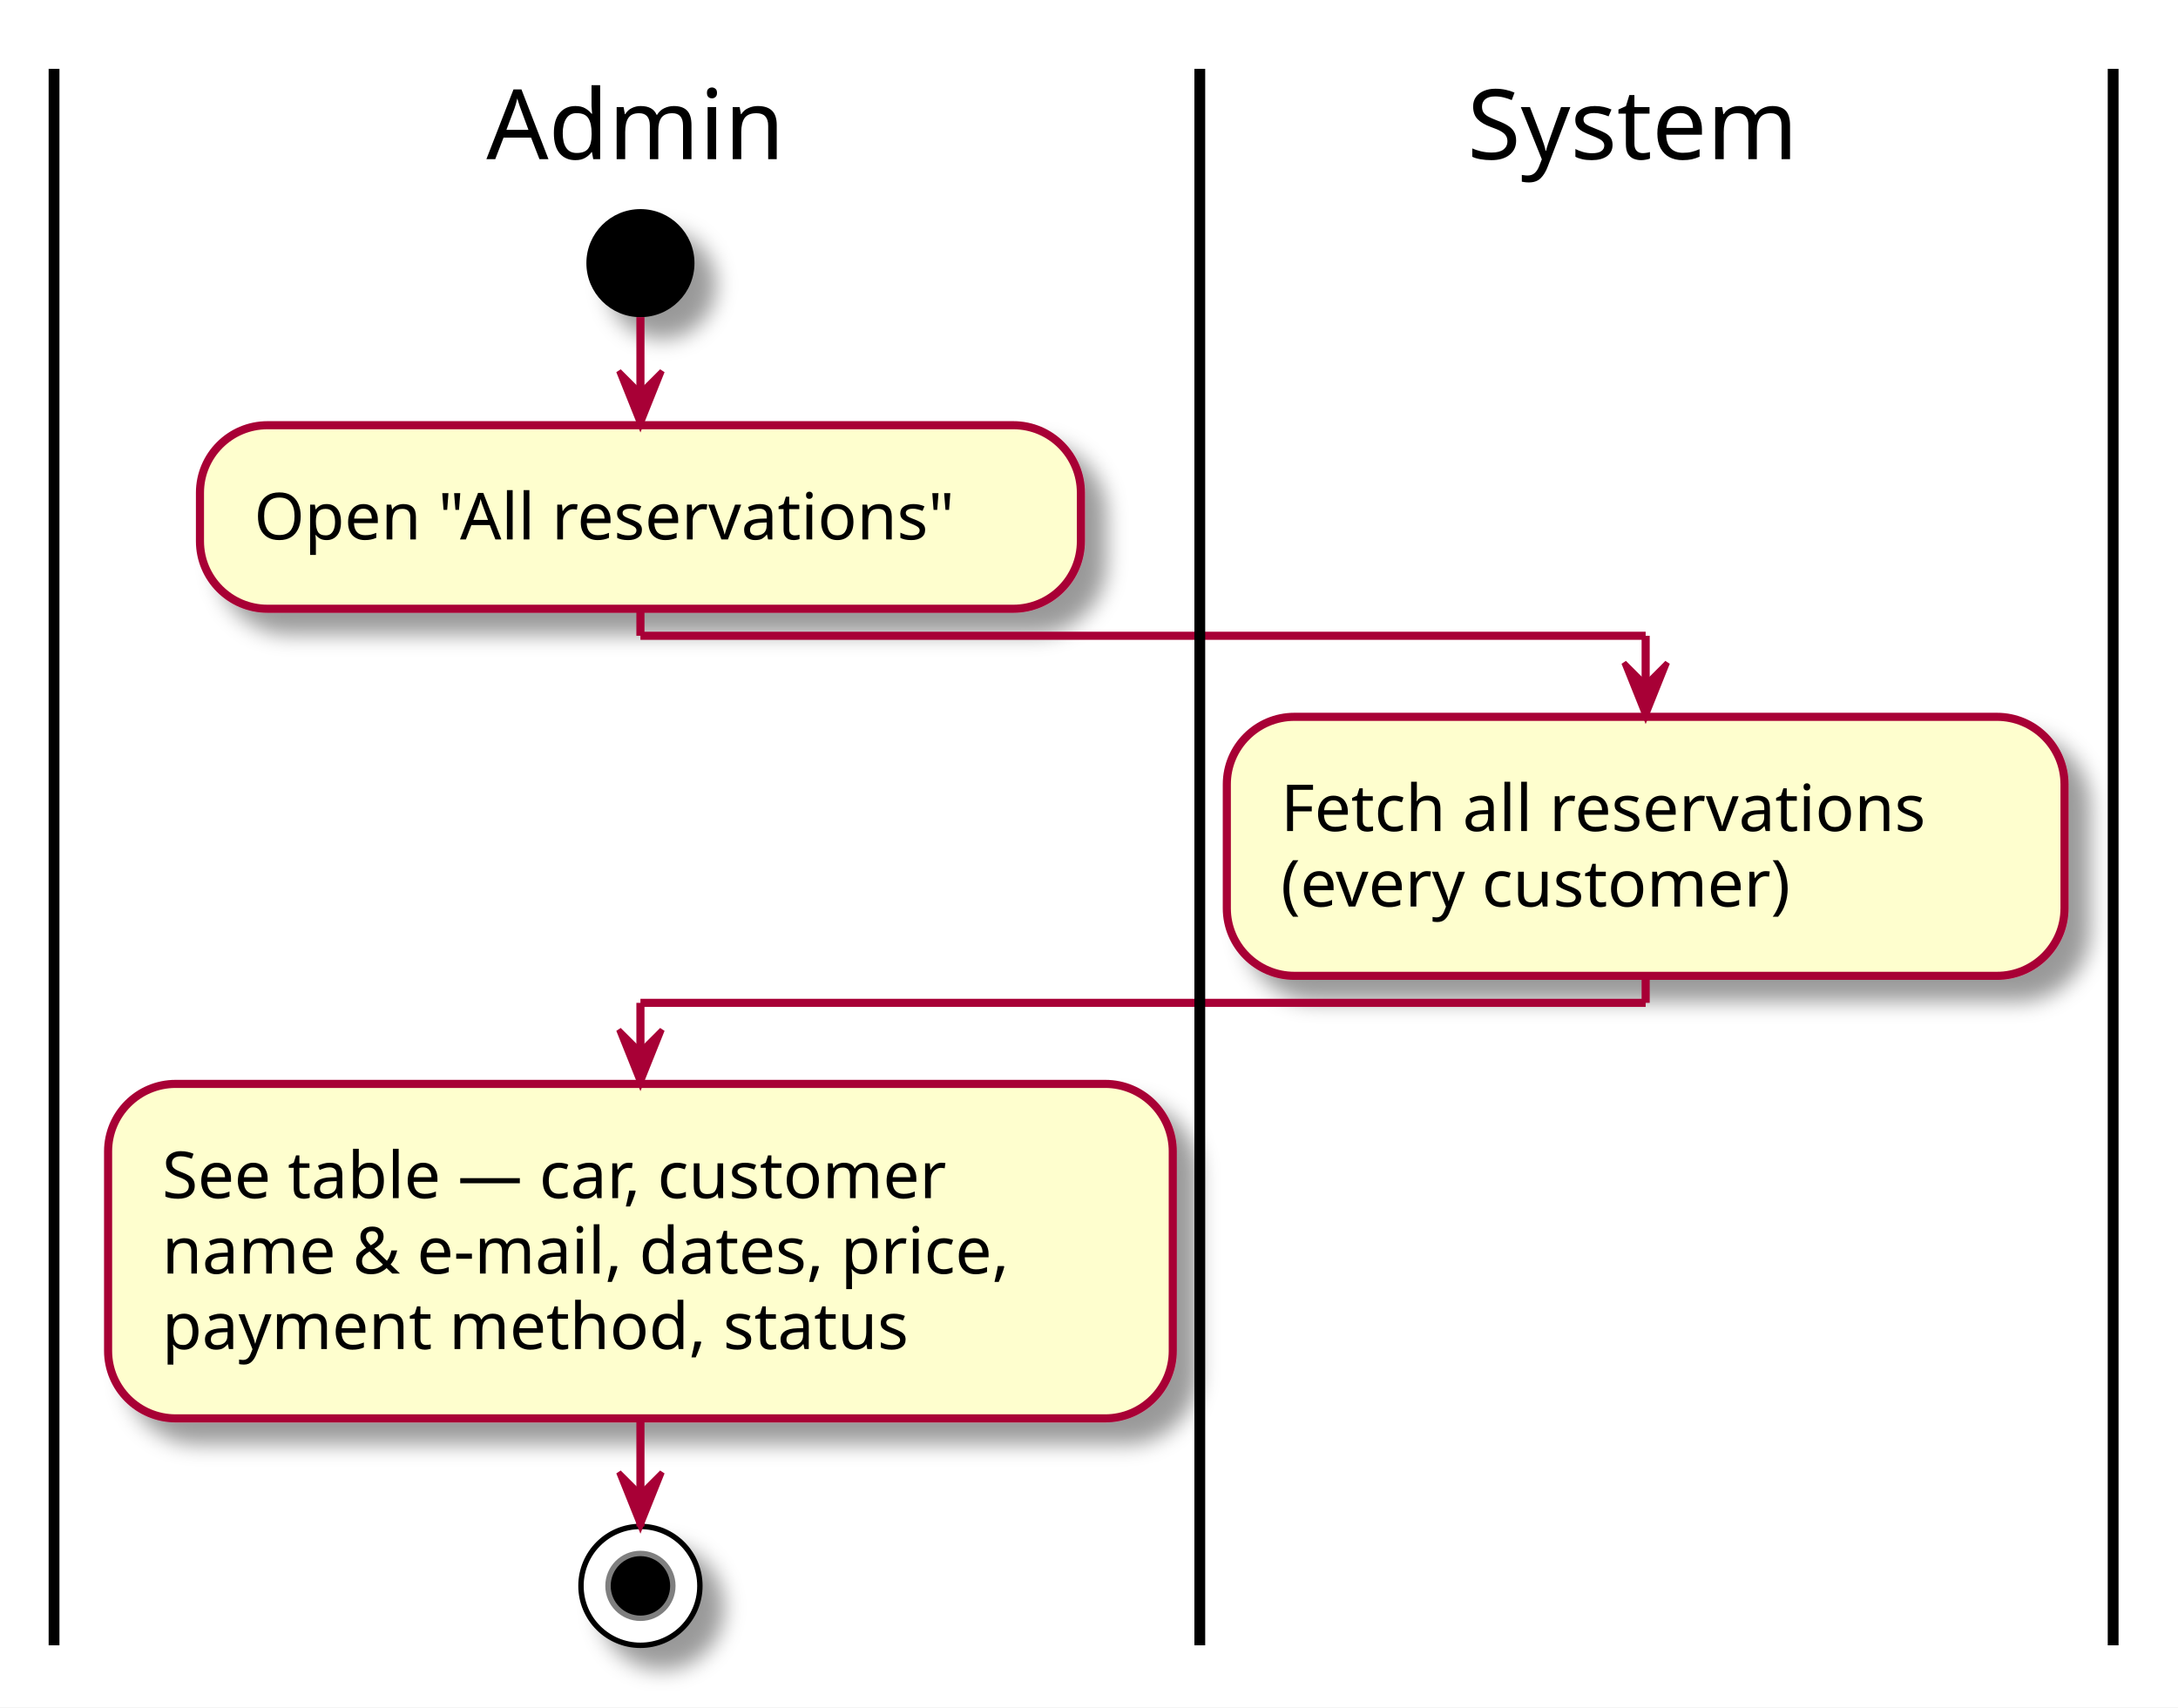
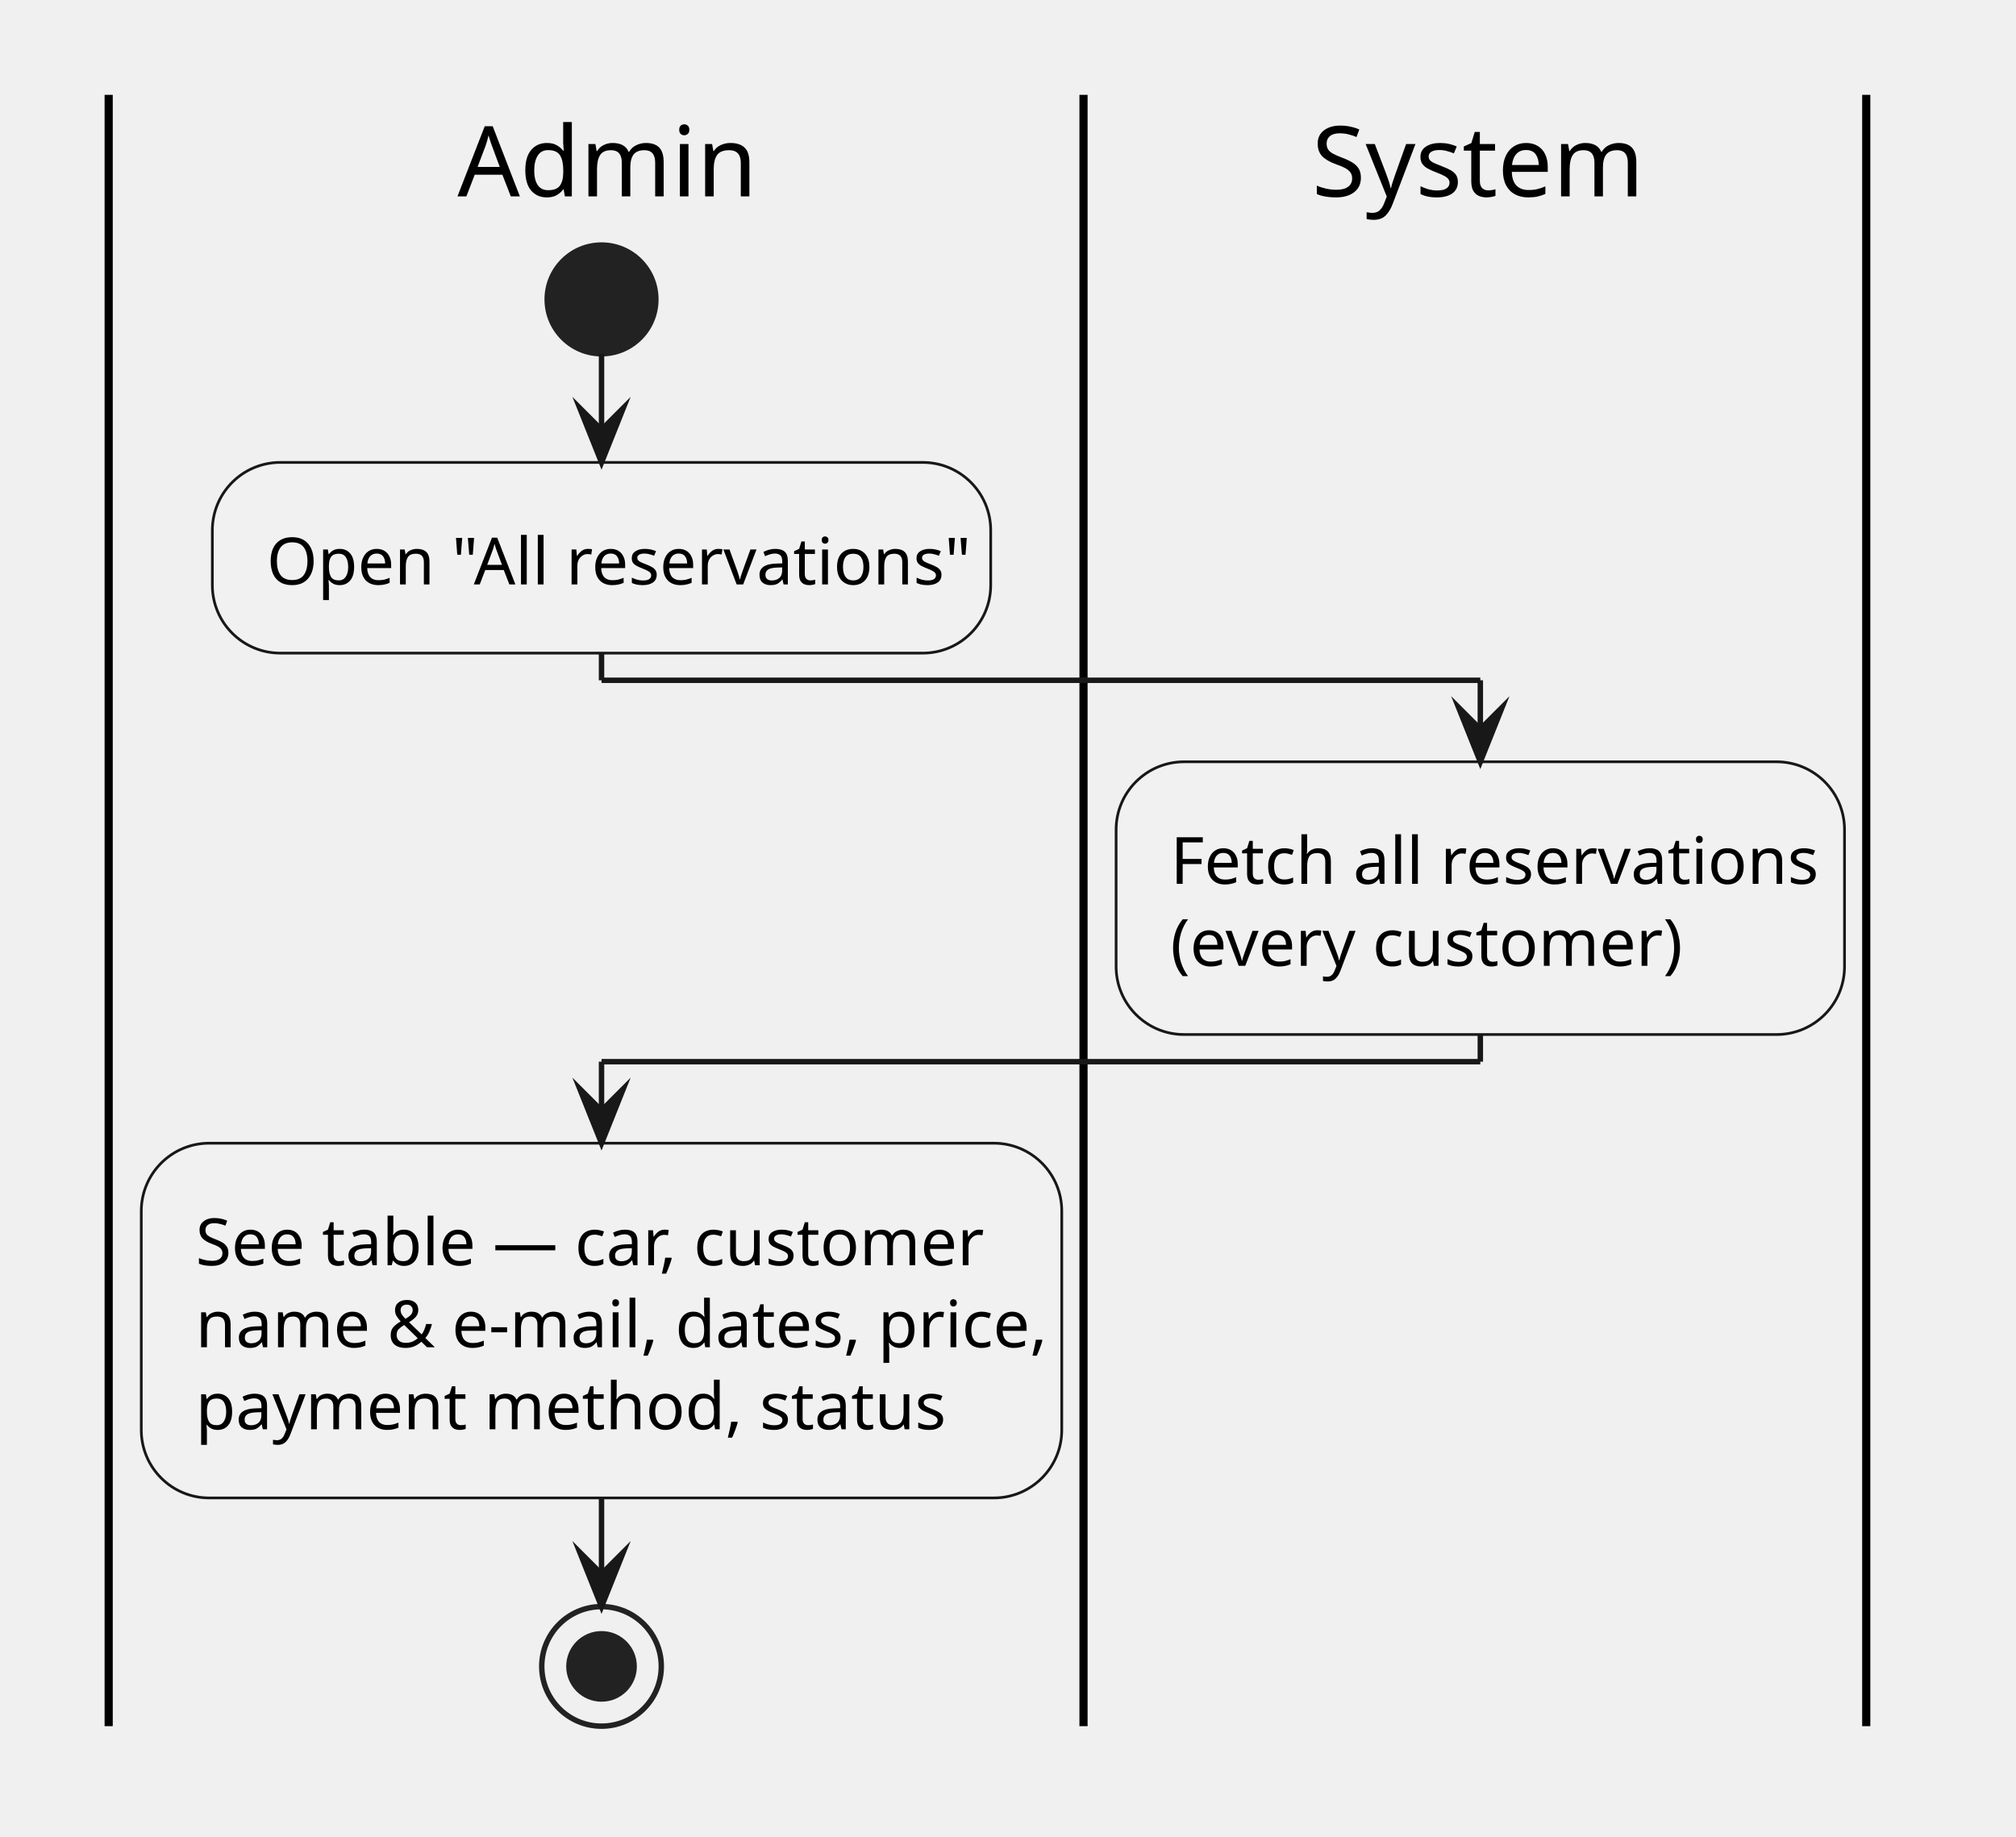
- <svg xmlns="http://www.w3.org/2000/svg" contentScriptType="application/ecmascript" contentStyleType="text/css" height="316px" preserveAspectRatio="none" style="width:403px;height:316px;" version="1.1" viewBox="0 0 403 316" width="403px" zoomAndPan="magnify">
-   <rect width="100%" height="100%" fill="white" />
-   <defs>
-     <filter height="300%" id="f2shcfbn7d9vx" width="300%" x="-1" y="-1">
-       <feGaussianBlur result="blurOut" stdDeviation="2.0" />
-       <feColorMatrix in="blurOut" result="blurOut2" type="matrix" values="0 0 0 0 0 0 0 0 0 0 0 0 0 0 0 0 0 0 .4 0" />
-       <feOffset dx="4.0" dy="4.0" in="blurOut2" result="blurOut3" />
-       <feBlend in="SourceGraphic" in2="blurOut3" mode="normal" />
-     </filter>
-   </defs>
-   <g>
-     <ellipse cx="118.5" cy="48.698" fill="#000000" filter="url(#f2shcfbn7d9vx)" rx="10" ry="10" style="stroke: none; stroke-width: 1.0;" />
-     <rect fill="#FEFECE" filter="url(#f2shcfbn7d9vx)" height="33.969" rx="12.5" ry="12.5" style="stroke: #A80036; stroke-width: 1.5;" width="163" x="37" y="78.698" />
-     <text fill="#000000" font-family="sans-serif" font-size="12" lengthAdjust="spacingAndGlyphs" textLength="143" x="47" y="99.837">Open "All reservations"</text>
-     <rect fill="#FEFECE" filter="url(#f2shcfbn7d9vx)" height="61.906" rx="12.5" ry="12.5" style="stroke: #A80036; stroke-width: 1.5;" width="197" x="20" y="200.605" />
-     <text fill="#000000" font-family="sans-serif" font-size="12" lengthAdjust="spacingAndGlyphs" textLength="167" x="30" y="221.743">See table — car, customer</text>
-     <text fill="#000000" font-family="sans-serif" font-size="12" lengthAdjust="spacingAndGlyphs" textLength="177" x="30" y="235.712">name &amp; e-mail, dates, price,</text>
-     <text fill="#000000" font-family="sans-serif" font-size="12" lengthAdjust="spacingAndGlyphs" textLength="154" x="30" y="249.681">payment method, status</text>
-     <ellipse cx="118.5" cy="293.511" fill="#FFFFFF" filter="url(#f2shcfbn7d9vx)" rx="11" ry="11" style="stroke: #000000; stroke-width: 1.0;" />
-     <ellipse cx="118.5" cy="293.511" fill="#000000" rx="6" ry="6" style="stroke: #7F7F7F; stroke-width: 1.0;" />
-     <rect fill="#FEFECE" filter="url(#f2shcfbn7d9vx)" height="47.938" rx="12.5" ry="12.5" style="stroke: #A80036; stroke-width: 1.5;" width="155" x="227" y="132.667" />
-     <text fill="#000000" font-family="sans-serif" font-size="12" lengthAdjust="spacingAndGlyphs" textLength="135" x="237" y="153.806">Fetch all reservations</text>
-     <text fill="#000000" font-family="sans-serif" font-size="12" lengthAdjust="spacingAndGlyphs" textLength="106" x="237" y="167.774">(every customer)</text>
-     <line style="stroke: #A80036; stroke-width: 1.5;" x1="118.5" x2="118.5" y1="58.698" y2="78.698" />
-     <polygon fill="#A80036" points="114.5,68.698,118.5,78.698,122.5,68.698,118.5,72.698" style="stroke: #A80036; stroke-width: 1.0;" />
-     <line style="stroke: #A80036; stroke-width: 1.5;" x1="118.5" x2="118.5" y1="262.511" y2="282.511" />
-     <polygon fill="#A80036" points="114.5,272.511,118.5,282.511,122.5,272.511,118.5,276.511" style="stroke: #A80036; stroke-width: 1.0;" />
-     <line style="stroke: #A80036; stroke-width: 1.5;" x1="118.5" x2="118.5" y1="112.667" y2="117.667" />
-     <line style="stroke: #A80036; stroke-width: 1.5;" x1="118.5" x2="304.5" y1="117.667" y2="117.667" />
-     <line style="stroke: #A80036; stroke-width: 1.5;" x1="304.5" x2="304.5" y1="117.667" y2="132.667" />
-     <polygon fill="#A80036" points="300.5,122.667,304.5,132.667,308.5,122.667,304.5,126.667" style="stroke: #A80036; stroke-width: 1.0;" />
-     <line style="stroke: #A80036; stroke-width: 1.5;" x1="304.5" x2="304.5" y1="180.605" y2="185.605" />
-     <line style="stroke: #A80036; stroke-width: 1.5;" x1="304.5" x2="118.5" y1="185.605" y2="185.605" />
-     <line style="stroke: #A80036; stroke-width: 1.5;" x1="118.5" x2="118.5" y1="185.605" y2="200.605" />
-     <polygon fill="#A80036" points="114.5,190.605,118.5,200.605,122.5,190.605,118.5,194.605" style="stroke: #A80036; stroke-width: 1.0;" />
-     <text fill="#000000" font-family="sans-serif" font-size="18" lengthAdjust="spacingAndGlyphs" textLength="56" x="90" y="29.453">Admin</text>
-     <text fill="#000000" font-family="sans-serif" font-size="18" lengthAdjust="spacingAndGlyphs" textLength="65" x="271.5" y="29.453">System</text>
-     <line style="stroke: #000000; stroke-width: 2.0;" x1="10" x2="10" y1="12.745" y2="304.511" />
-     <line style="stroke: #000000; stroke-width: 2.0;" x1="222" x2="222" y1="12.745" y2="304.511" />
-     <line style="stroke: #000000; stroke-width: 2.0;" x1="391" x2="391" y1="12.745" y2="304.511" />
+ <svg xmlns="http://www.w3.org/2000/svg" version="1.1" data-diagram-type="ACTIVITY" style="width:371px;height:338px;background:#FFFFFF;" width="371px" height="338px" viewBox="0 0 371 338" zoomAndPan="magnify" preserveAspectRatio="none" contentStyleType="text/css">
+   <defs />
+   <g font-family="sans-serif" lengthAdjust="spacing">
+     <rect x="20" y="17.455" width="324.944" height="22.641" fill="none" style="stroke:none;" />
+     <ellipse cx="110.698" cy="55.096" rx="10" ry="10" fill="#222" style="stroke:#222;stroke-width:1;" />
+     <rect x="39.078" y="85.096" width="143.24" height="35.094" fill="#F1F1F1" style="stroke:#181818;stroke-width:0.5;" rx="12.5" ry="12.5" />
+     <text x="49.078" y="107.553" fill="#000" font-size="12" textLength="123.24">Open "All reservations"</text>
+     <rect x="26" y="210.377" width="169.396" height="65.281" fill="#F1F1F1" style="stroke:#181818;stroke-width:0.5;" rx="12.5" ry="12.5" />
+     <text x="36" y="232.834" fill="#000" font-size="12" textLength="142.061">See table — car, customer</text>
+     <text x="36" y="247.928" fill="#000" font-size="12" textLength="149.396">name &amp; e-mail, dates, price,</text>
+     <text x="36" y="263.021" fill="#000" font-size="12" textLength="128.068">payment method, status</text>
+     <ellipse cx="110.698" cy="306.658" rx="11" ry="11" fill="none" style="stroke:#222;stroke-width:1;" />
+     <ellipse cx="110.698" cy="306.658" rx="6" ry="6" fill="#222" style="stroke:#222;stroke-width:1;" />
+     <line x1="20" y1="17.455" x2="20" y2="317.658" style="stroke:#000;stroke-width:1.5;" />
+     <rect x="205.396" y="140.189" width="134.047" height="50.188" fill="#F1F1F1" style="stroke:#181818;stroke-width:0.5;" rx="12.5" ry="12.5" />
+     <text x="215.396" y="162.646" fill="#000" font-size="12" textLength="114.047">Fetch all reservations</text>
+     <text x="215.396" y="177.74" fill="#000" font-size="12" textLength="90.018">(every customer)</text>
+     <line x1="199.396" y1="17.455" x2="199.396" y2="317.658" style="stroke:#000;stroke-width:1.5;" />
+     <line x1="343.443" y1="17.455" x2="343.443" y2="317.658" style="stroke:#000;stroke-width:1.5;" />
+     <line x1="110.698" y1="65.096" x2="110.698" y2="85.096" style="stroke:#181818;stroke-width:1;" />
+     <polygon points="106.698,75.096,110.698,85.096,114.698,75.096,110.698,79.096" fill="#181818" style="stroke:#181818;stroke-width:1;stroke-linejoin:miter;stroke-miterlimit:10;" />
+     <line x1="110.698" y1="275.658" x2="110.698" y2="295.658" style="stroke:#181818;stroke-width:1;" />
+     <polygon points="106.698,285.658,110.698,295.658,114.698,285.658,110.698,289.658" fill="#181818" style="stroke:#181818;stroke-width:1;stroke-linejoin:miter;stroke-miterlimit:10;" />
+     <line x1="110.698" y1="120.189" x2="110.698" y2="125.189" style="stroke:#181818;stroke-width:1;" />
+     <line x1="110.698" y1="125.189" x2="272.42" y2="125.189" style="stroke:#181818;stroke-width:1;" />
+     <line x1="272.42" y1="125.189" x2="272.42" y2="140.189" style="stroke:#181818;stroke-width:1;" />
+     <polygon points="268.42,130.189,272.42,140.189,276.42,130.189,272.42,134.189" fill="#181818" style="stroke:#181818;stroke-width:1;stroke-linejoin:miter;stroke-miterlimit:10;" />
+     <line x1="272.42" y1="190.377" x2="272.42" y2="195.377" style="stroke:#181818;stroke-width:1;" />
+     <line x1="272.42" y1="195.377" x2="110.698" y2="195.377" style="stroke:#181818;stroke-width:1;" />
+     <line x1="110.698" y1="195.377" x2="110.698" y2="210.377" style="stroke:#181818;stroke-width:1;" />
+     <polygon points="106.698,200.377,110.698,210.377,114.698,200.377,110.698,204.377" fill="#181818" style="stroke:#181818;stroke-width:1;stroke-linejoin:miter;stroke-miterlimit:10;" />
+     <text x="84.188" y="36.141" fill="#000" font-size="18" textLength="51.021">Admin</text>
+     <text x="241.414" y="36.141" fill="#000" font-size="18" textLength="60.012">System</text>
  </g>
</svg>
